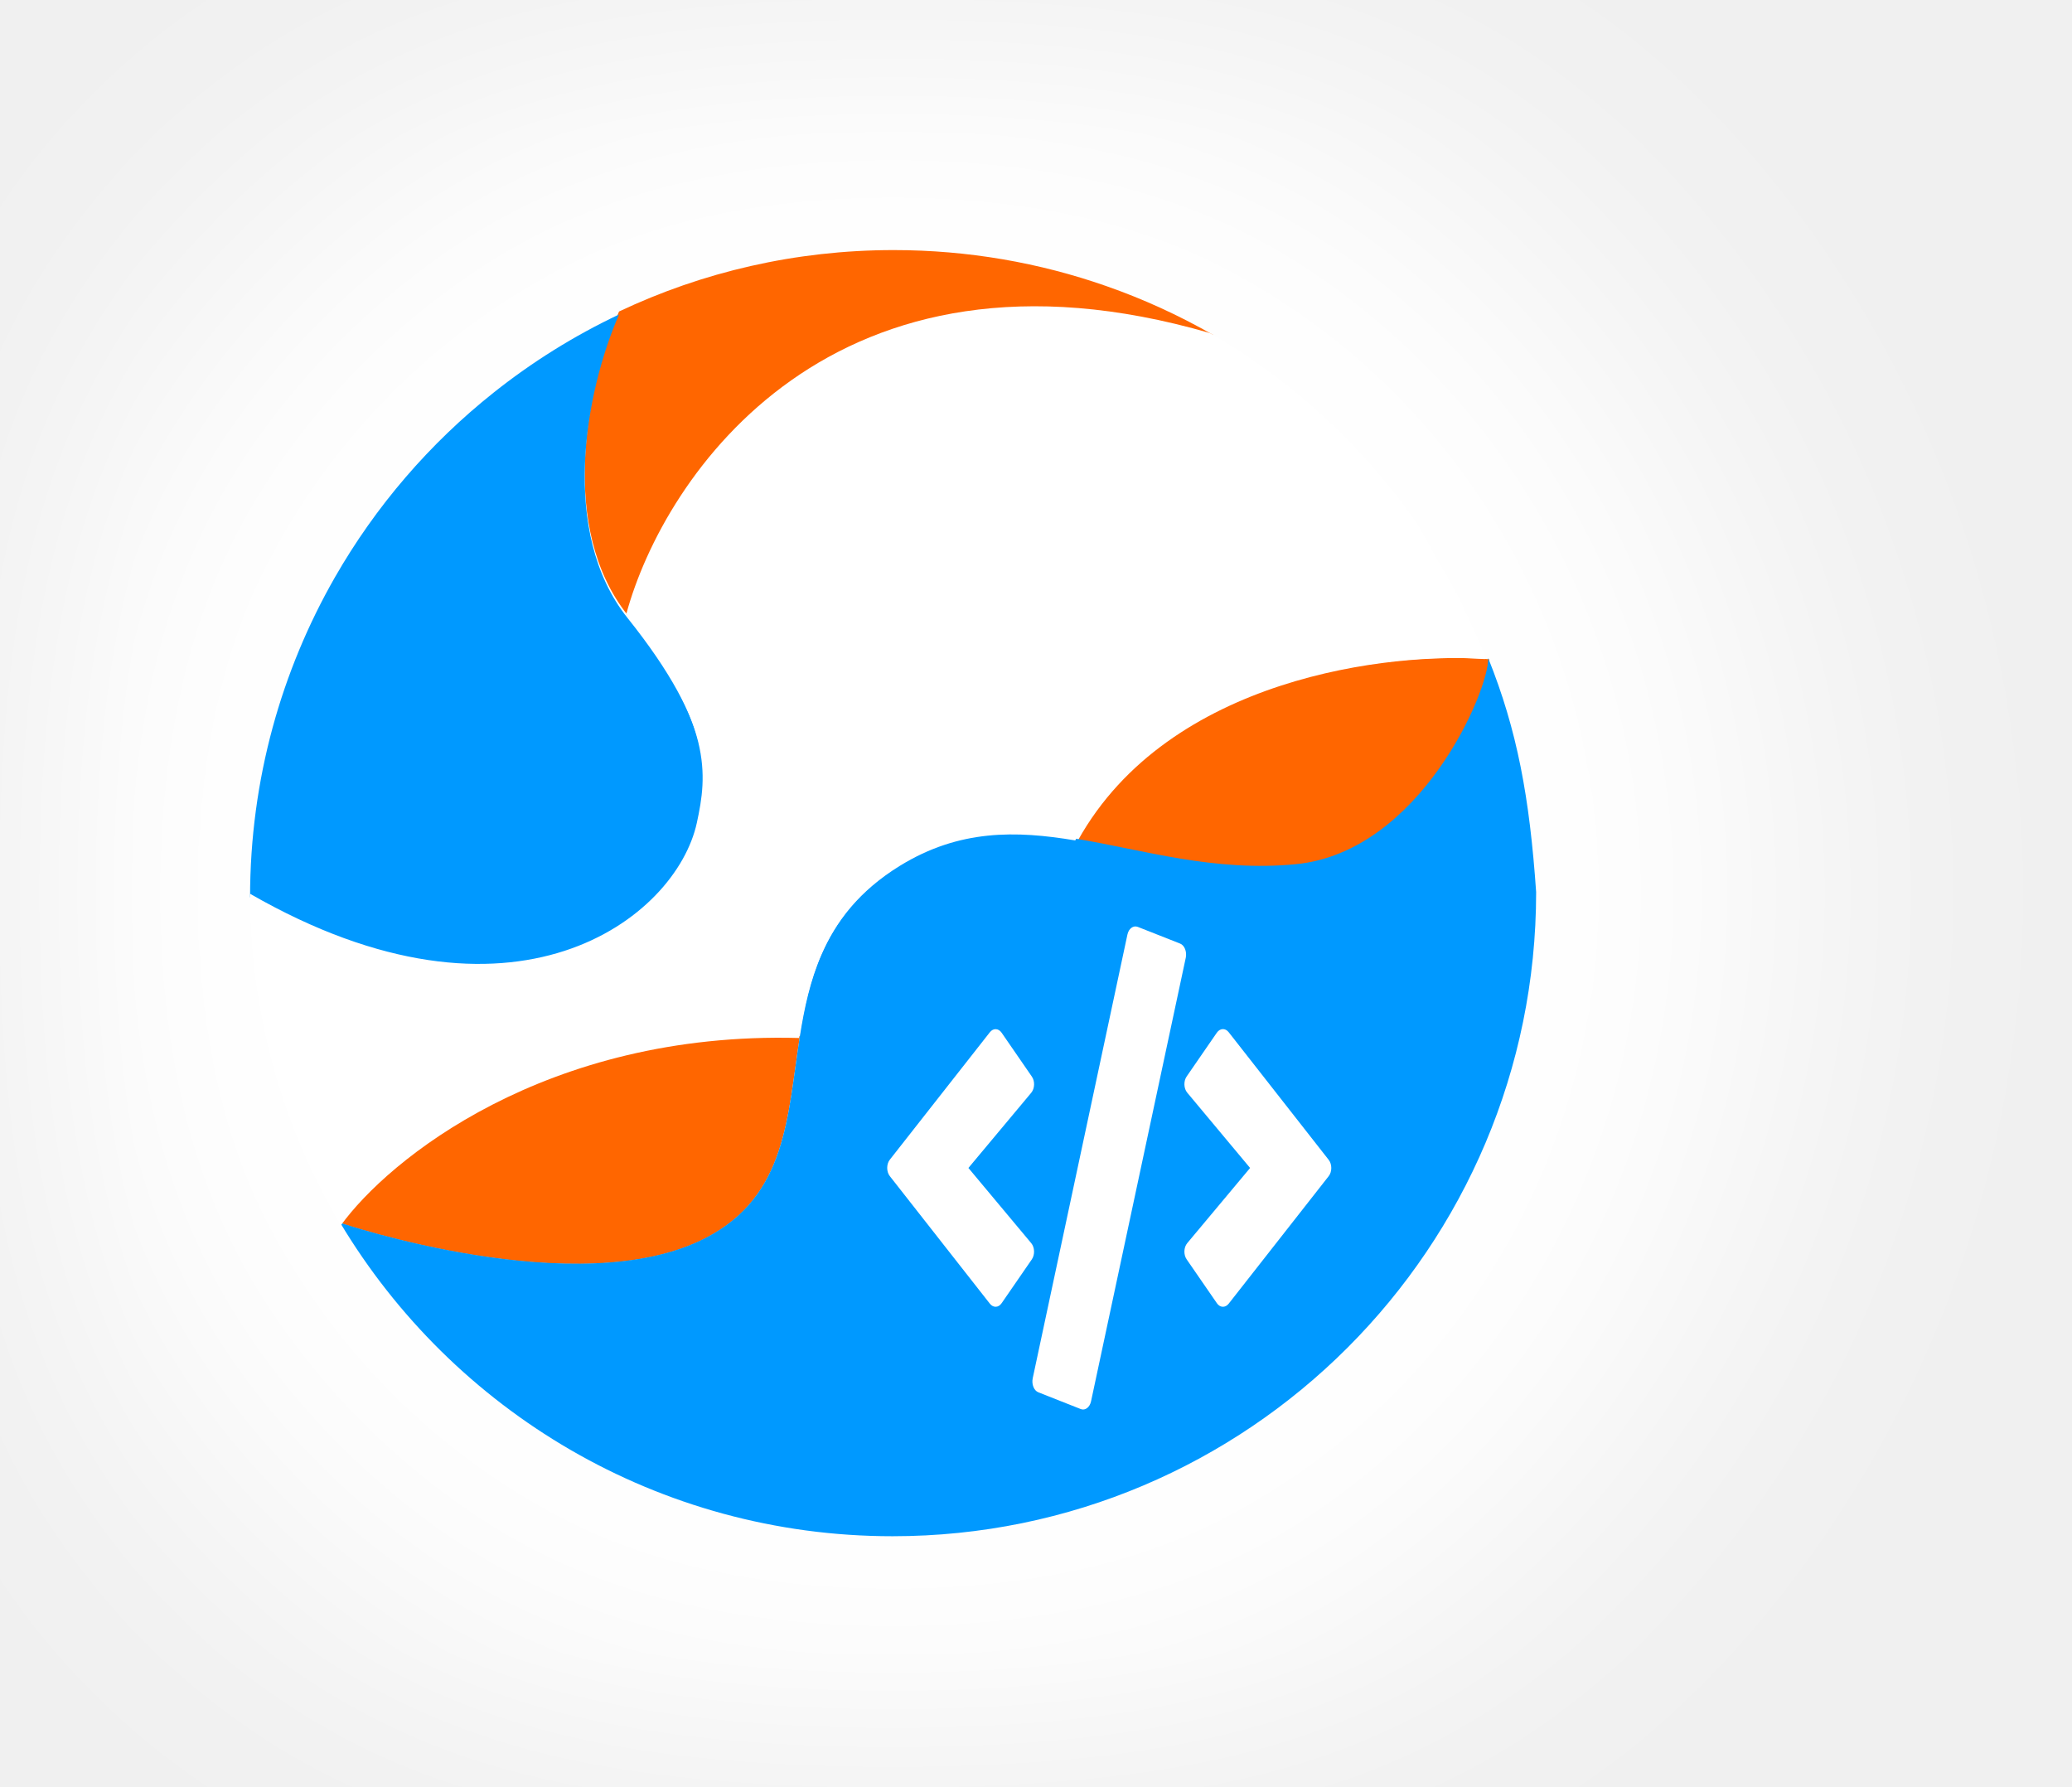
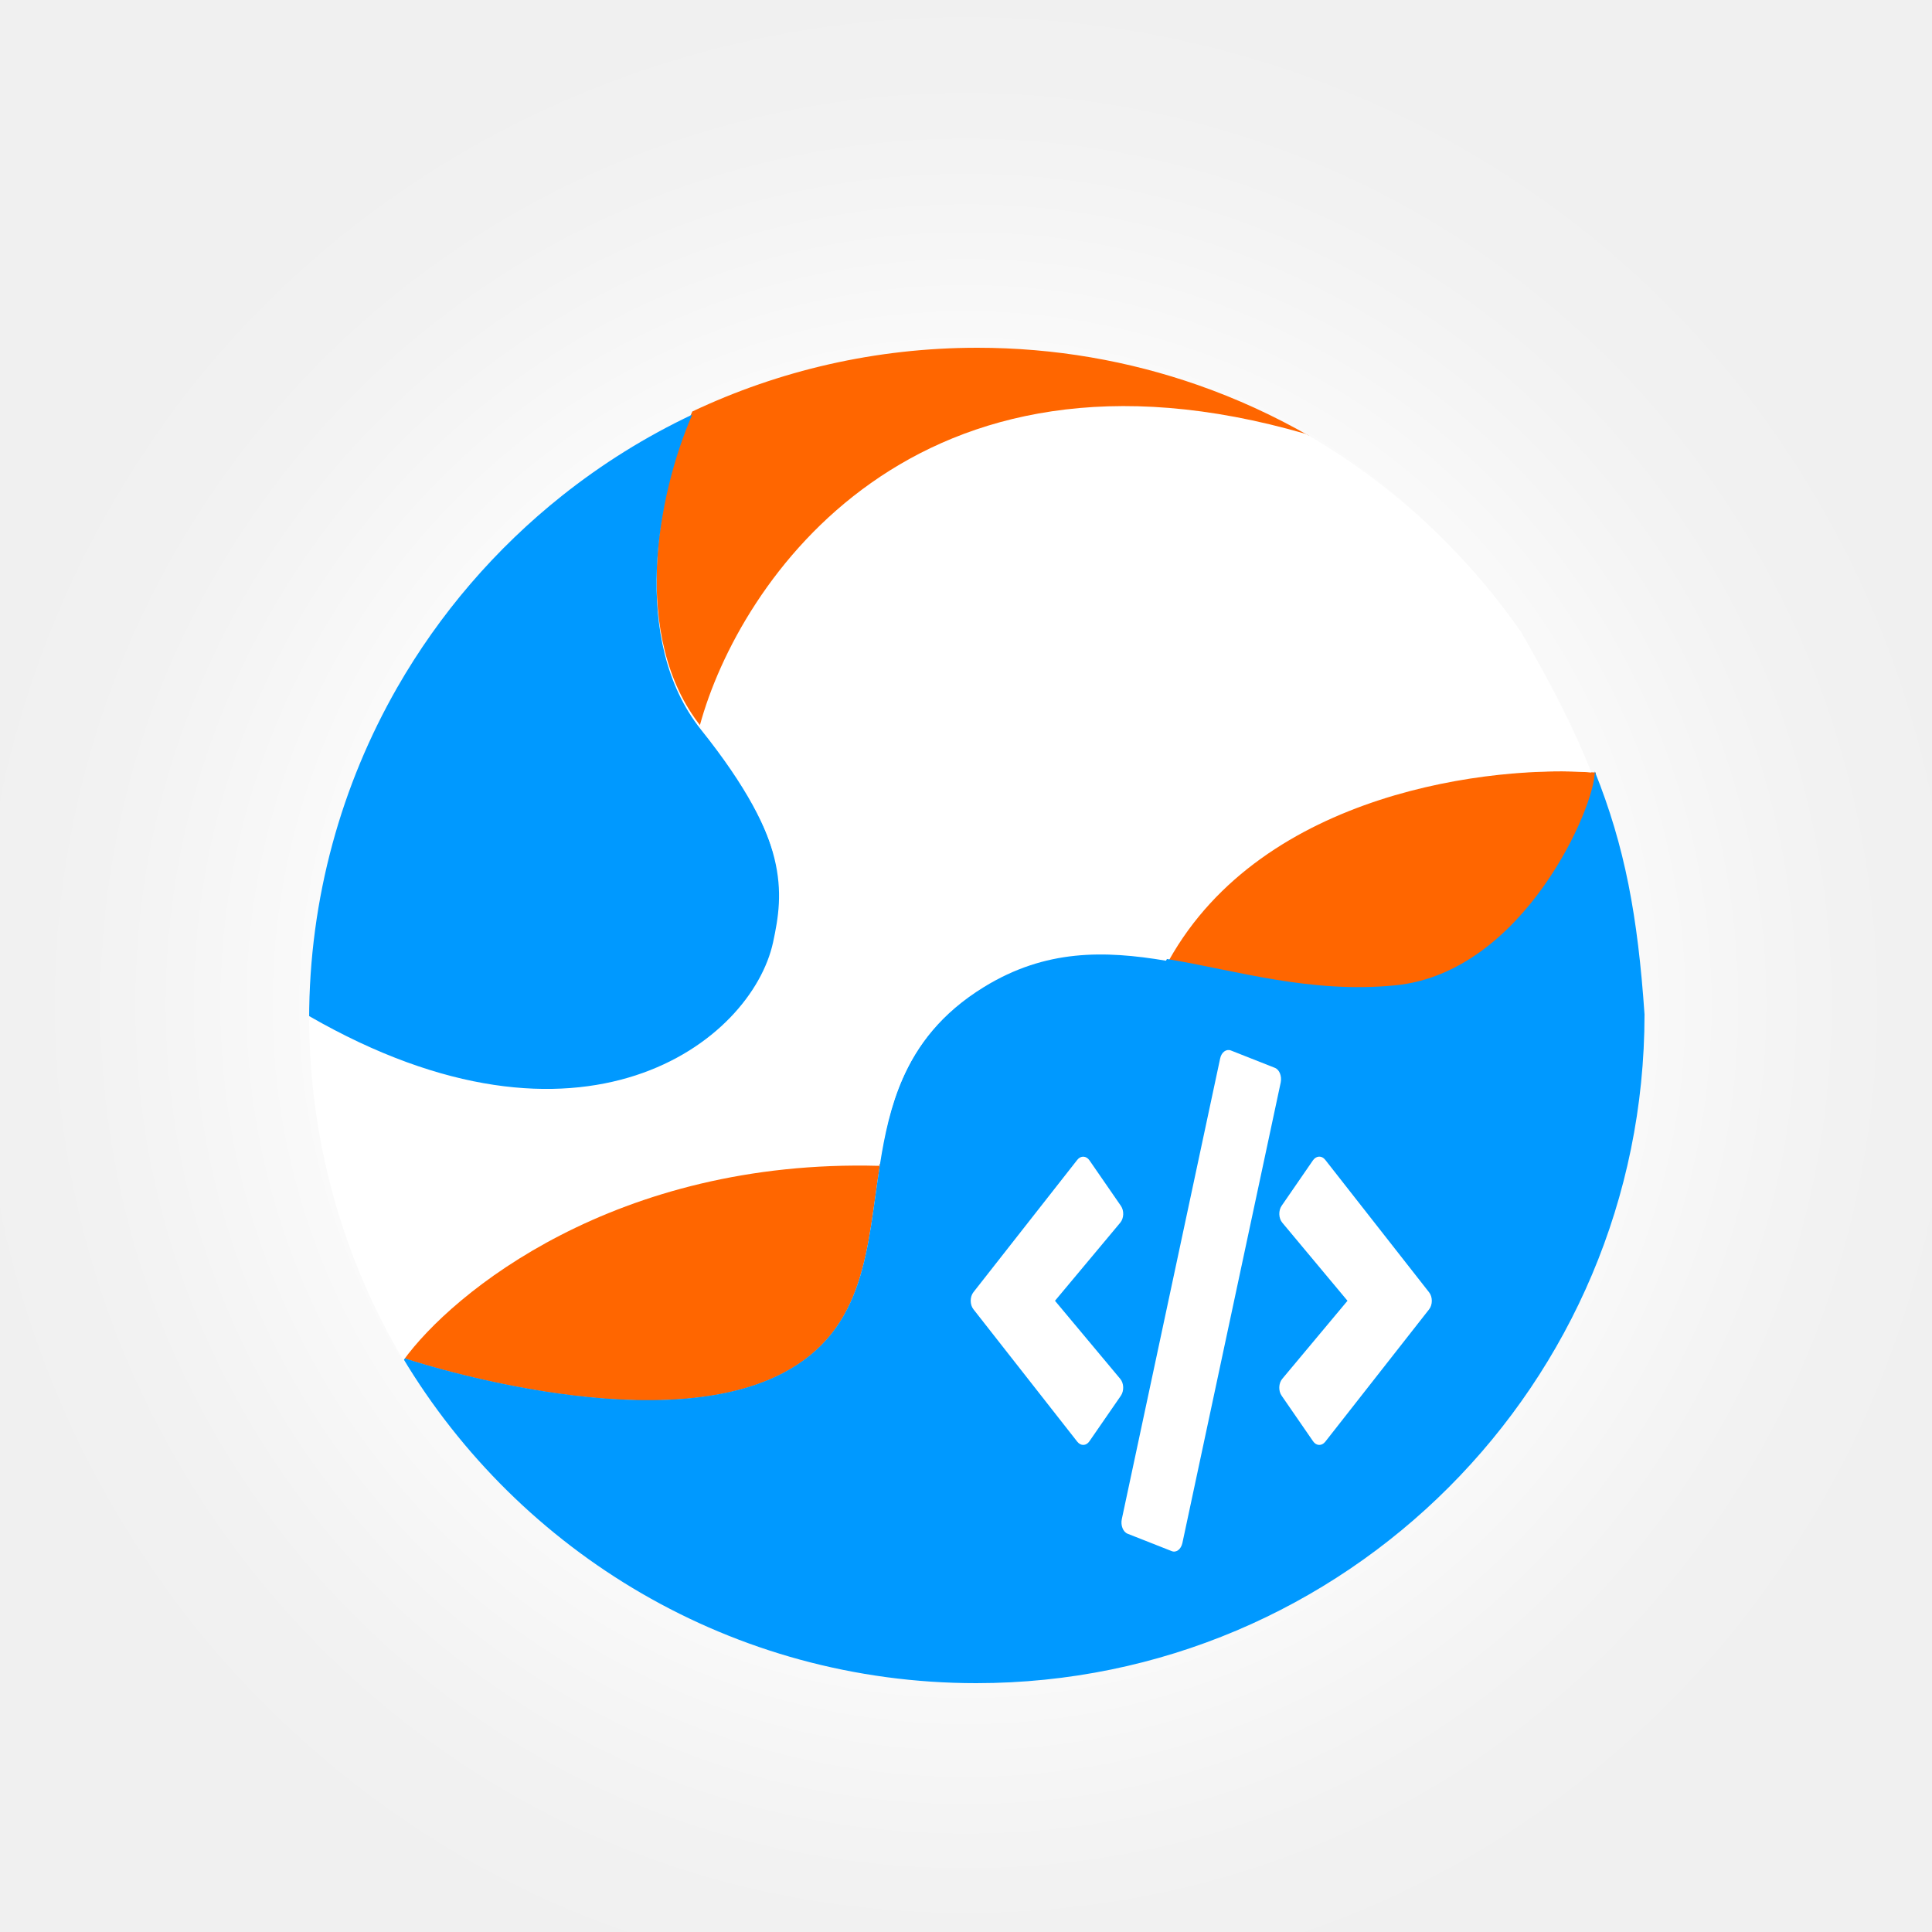
- <svg xmlns="http://www.w3.org/2000/svg" width="58" height="50" viewBox="0 0 58 50" fill="none">
-   <g filter="url(#filter0_f)">
-     <circle cx="25" cy="25" r="25" fill="white" />
+ <svg xmlns="http://www.w3.org/2000/svg" width="50" height="50" viewBox="0 0 50 50" fill="none">
+   <g clip-path="url(#clip0)">
+     <g filter="url(#filter0_f)">
+       <circle cx="25" cy="26" r="19" fill="white" />
+     </g>
+     <path d="M10.421 35.143C10.421 35.143 16.842 37.321 20.251 35.547C22.434 34.411 22.436 32.268 22.776 30.124C15.941 29.939 11.692 33.393 10.421 35.143Z" fill="#FF6600" />
+     <path d="M36.132 25.532C39.475 25.207 41.326 20.859 41.3 19.994C38.636 19.791 32.696 20.479 30.252 24.853C32.048 25.152 33.937 25.746 36.132 25.532Z" fill="#FF6600" />
+     <path d="M31.002 9.965C29.215 9.34 27.295 9 25.295 9C22.655 9 20.154 9.592 17.916 10.65C17.013 12.716 16.302 16.5 18.147 18.808C19.165 15.08 23.738 8.354 33.884 11.282C32.972 10.759 32.008 10.317 31.002 9.965Z" fill="#FF6600" />
+     <path d="M25.266 43.56C34.817 43.56 42.56 35.81 42.56 26.251C42.385 23.713 42.054 21.91 41.272 19.962C41.297 20.828 39.447 25.176 36.103 25.501C33.908 25.715 32.019 25.121 30.224 24.822C28.624 24.555 27.099 24.522 25.496 25.501C24.394 26.174 23.758 27.007 23.363 27.909C23.054 28.616 22.894 29.366 22.776 30.117C22.436 32.261 22.434 34.403 20.251 35.54C16.842 37.314 10.421 35.136 10.421 35.136C13.443 40.182 18.96 43.56 25.266 43.56Z" fill="#0099FF" />
+     <path d="M8.606 21.832C8.211 23.284 8 24.812 8 26.39C15.102 30.452 19.491 27.044 20.048 24.486C20.325 23.216 20.498 21.832 18.146 18.889C16.301 16.581 17.012 12.796 17.915 10.731C16.708 11.302 15.577 12.008 14.543 12.831C12.827 14.196 11.377 15.88 10.28 17.793C9.561 19.049 8.994 20.404 8.606 21.832Z" fill="#0099FF" />
+     <path d="M8 26.296C8 29.553 8.891 32.6 10.441 35.205C11.707 33.45 15.942 29.987 22.753 30.172C22.871 29.42 23.031 28.667 23.339 27.958C23.732 27.054 24.366 26.219 25.465 25.544C27.061 24.563 28.581 24.596 30.175 24.863C32.611 20.477 38.53 19.787 41.185 19.991C40.743 18.881 40.155 17.725 39.367 16.36C38.866 15.639 38.311 14.957 37.709 14.322C36.563 13.111 35.245 12.068 33.795 11.23C23.684 8.294 19.126 15.037 18.111 18.776C20.455 21.726 20.282 23.114 20.007 24.387C19.451 26.952 15.078 30.369 8 26.296Z" fill="white" />
+     <path d="M30.322 40.142L29.185 39.694C29.065 39.648 28.998 39.478 29.032 39.316L31.577 27.394C31.61 27.232 31.735 27.14 31.855 27.186L32.992 27.635C33.111 27.68 33.178 27.85 33.145 28.013L30.6 39.934C30.564 40.097 30.441 40.191 30.322 40.142ZM28.196 37.297L29.008 36.121C29.093 35.997 29.088 35.799 28.992 35.685L27.303 33.664L28.992 31.643C29.088 31.529 29.095 31.332 29.008 31.207L28.196 30.031C28.113 29.909 27.971 29.901 27.879 30.018L25.193 33.441C25.098 33.56 25.098 33.766 25.193 33.885L27.879 37.31C27.971 37.427 28.113 37.422 28.196 37.297ZM34.297 37.313L36.984 33.887C37.079 33.768 37.079 33.563 36.984 33.444L34.297 30.016C34.208 29.901 34.066 29.907 33.98 30.028L33.169 31.205C33.083 31.329 33.089 31.527 33.184 31.641L34.873 33.664L33.184 35.685C33.089 35.799 33.081 35.997 33.169 36.121L33.98 37.297C34.064 37.422 34.206 37.427 34.297 37.313Z" fill="white" />
  </g>
-   <path d="M9.522 34.233C9.522 34.233 16.21 36.502 19.761 34.654C22.036 33.469 22.038 31.238 22.391 29.004C15.272 28.812 10.845 32.41 9.522 34.233Z" fill="#FF6600" />
-   <path d="M36.304 24.221C39.787 23.882 41.715 19.353 41.687 18.452C38.912 18.24 32.725 18.957 30.179 23.514C32.05 23.825 34.017 24.444 36.304 24.221Z" fill="#FF6600" />
-   <path d="M30.96 8.005C29.099 7.354 27.099 7 25.015 7C22.266 7 19.66 7.616 17.329 8.719C16.388 10.87 15.648 14.813 17.569 17.217C18.63 13.333 23.394 6.327 33.963 9.377C33.013 8.832 32.009 8.371 30.96 8.005Z" fill="#FF6600" />
-   <path d="M24.985 43C34.934 43 43 34.928 43 24.97C42.817 22.327 42.473 20.449 41.658 18.419C41.685 19.32 39.757 23.85 36.274 24.189C33.988 24.411 32.02 23.793 30.149 23.481C28.483 23.203 26.894 23.169 25.225 24.189C24.077 24.89 23.414 25.757 23.004 26.697C22.681 27.433 22.515 28.215 22.391 28.997C22.038 31.23 22.036 33.462 19.761 34.646C16.21 36.494 9.522 34.225 9.522 34.225C12.67 39.482 18.417 43 24.985 43Z" fill="#0099FF" />
-   <path d="M7.631 20.366C7.22 21.879 7 23.471 7 25.114C14.398 29.345 18.97 25.795 19.55 23.131C19.838 21.809 20.019 20.366 17.569 17.301C15.647 14.897 16.388 10.955 17.328 8.803C16.071 9.398 14.893 10.134 13.816 10.991C12.028 12.412 10.517 14.166 9.375 16.159C8.626 17.468 8.036 18.879 7.631 20.366Z" fill="#0099FF" />
-   <path d="M7 25.017C7 28.409 7.928 31.584 9.543 34.296C10.862 32.469 15.273 28.861 22.368 29.054C22.491 28.27 22.657 27.487 22.978 26.748C23.387 25.806 24.048 24.937 25.192 24.233C26.855 23.211 28.439 23.246 30.099 23.524C32.637 18.955 38.803 18.237 41.568 18.449C41.107 17.293 40.495 16.089 39.674 14.667C39.152 13.915 38.574 13.206 37.947 12.543C36.754 11.283 35.38 10.195 33.87 9.323C23.337 6.265 18.59 13.289 17.532 17.183C19.974 20.256 19.794 21.703 19.507 23.028C18.929 25.7 14.373 29.259 7 25.017Z" fill="white" />
-   <path d="M30.252 39.44L29.067 38.972C28.943 38.925 28.873 38.748 28.908 38.579L31.559 26.16C31.594 25.991 31.724 25.896 31.849 25.944L33.033 26.411C33.157 26.459 33.227 26.636 33.193 26.805L30.541 39.223C30.505 39.392 30.376 39.49 30.252 39.44ZM28.038 36.477L28.883 35.251C28.972 35.122 28.966 34.916 28.867 34.797L27.108 32.692L28.867 30.587C28.966 30.468 28.974 30.262 28.883 30.133L28.038 28.907C27.951 28.78 27.803 28.772 27.708 28.894L24.909 32.459C24.81 32.584 24.81 32.797 24.909 32.922L27.708 36.49C27.803 36.611 27.951 36.606 28.038 36.477ZM34.393 36.492L37.191 32.924C37.291 32.8 37.291 32.586 37.191 32.462L34.393 28.891C34.3 28.772 34.152 28.778 34.063 28.904L33.218 30.13C33.128 30.259 33.134 30.465 33.233 30.584L34.993 32.692L33.233 34.797C33.134 34.916 33.127 35.122 33.218 35.251L34.063 36.477C34.15 36.606 34.298 36.611 34.393 36.492Z" fill="white" />
  <defs>
-     <filter id="filter0_f" x="-8" y="-8" width="66" height="66" filterUnits="userSpaceOnUse" color-interpolation-filters="sRGB">
+     <filter id="filter0_f" x="-2" y="-1" width="54" height="54" filterUnits="userSpaceOnUse" color-interpolation-filters="sRGB">
      <feFlood flood-opacity="0" result="BackgroundImageFix" />
      <feBlend mode="normal" in="SourceGraphic" in2="BackgroundImageFix" result="shape" />
      <feGaussianBlur stdDeviation="4" result="effect1_foregroundBlur" />
    </filter>
+     <clipPath id="clip0">
+       <rect width="50" height="50" fill="white" />
+     </clipPath>
  </defs>
</svg>
